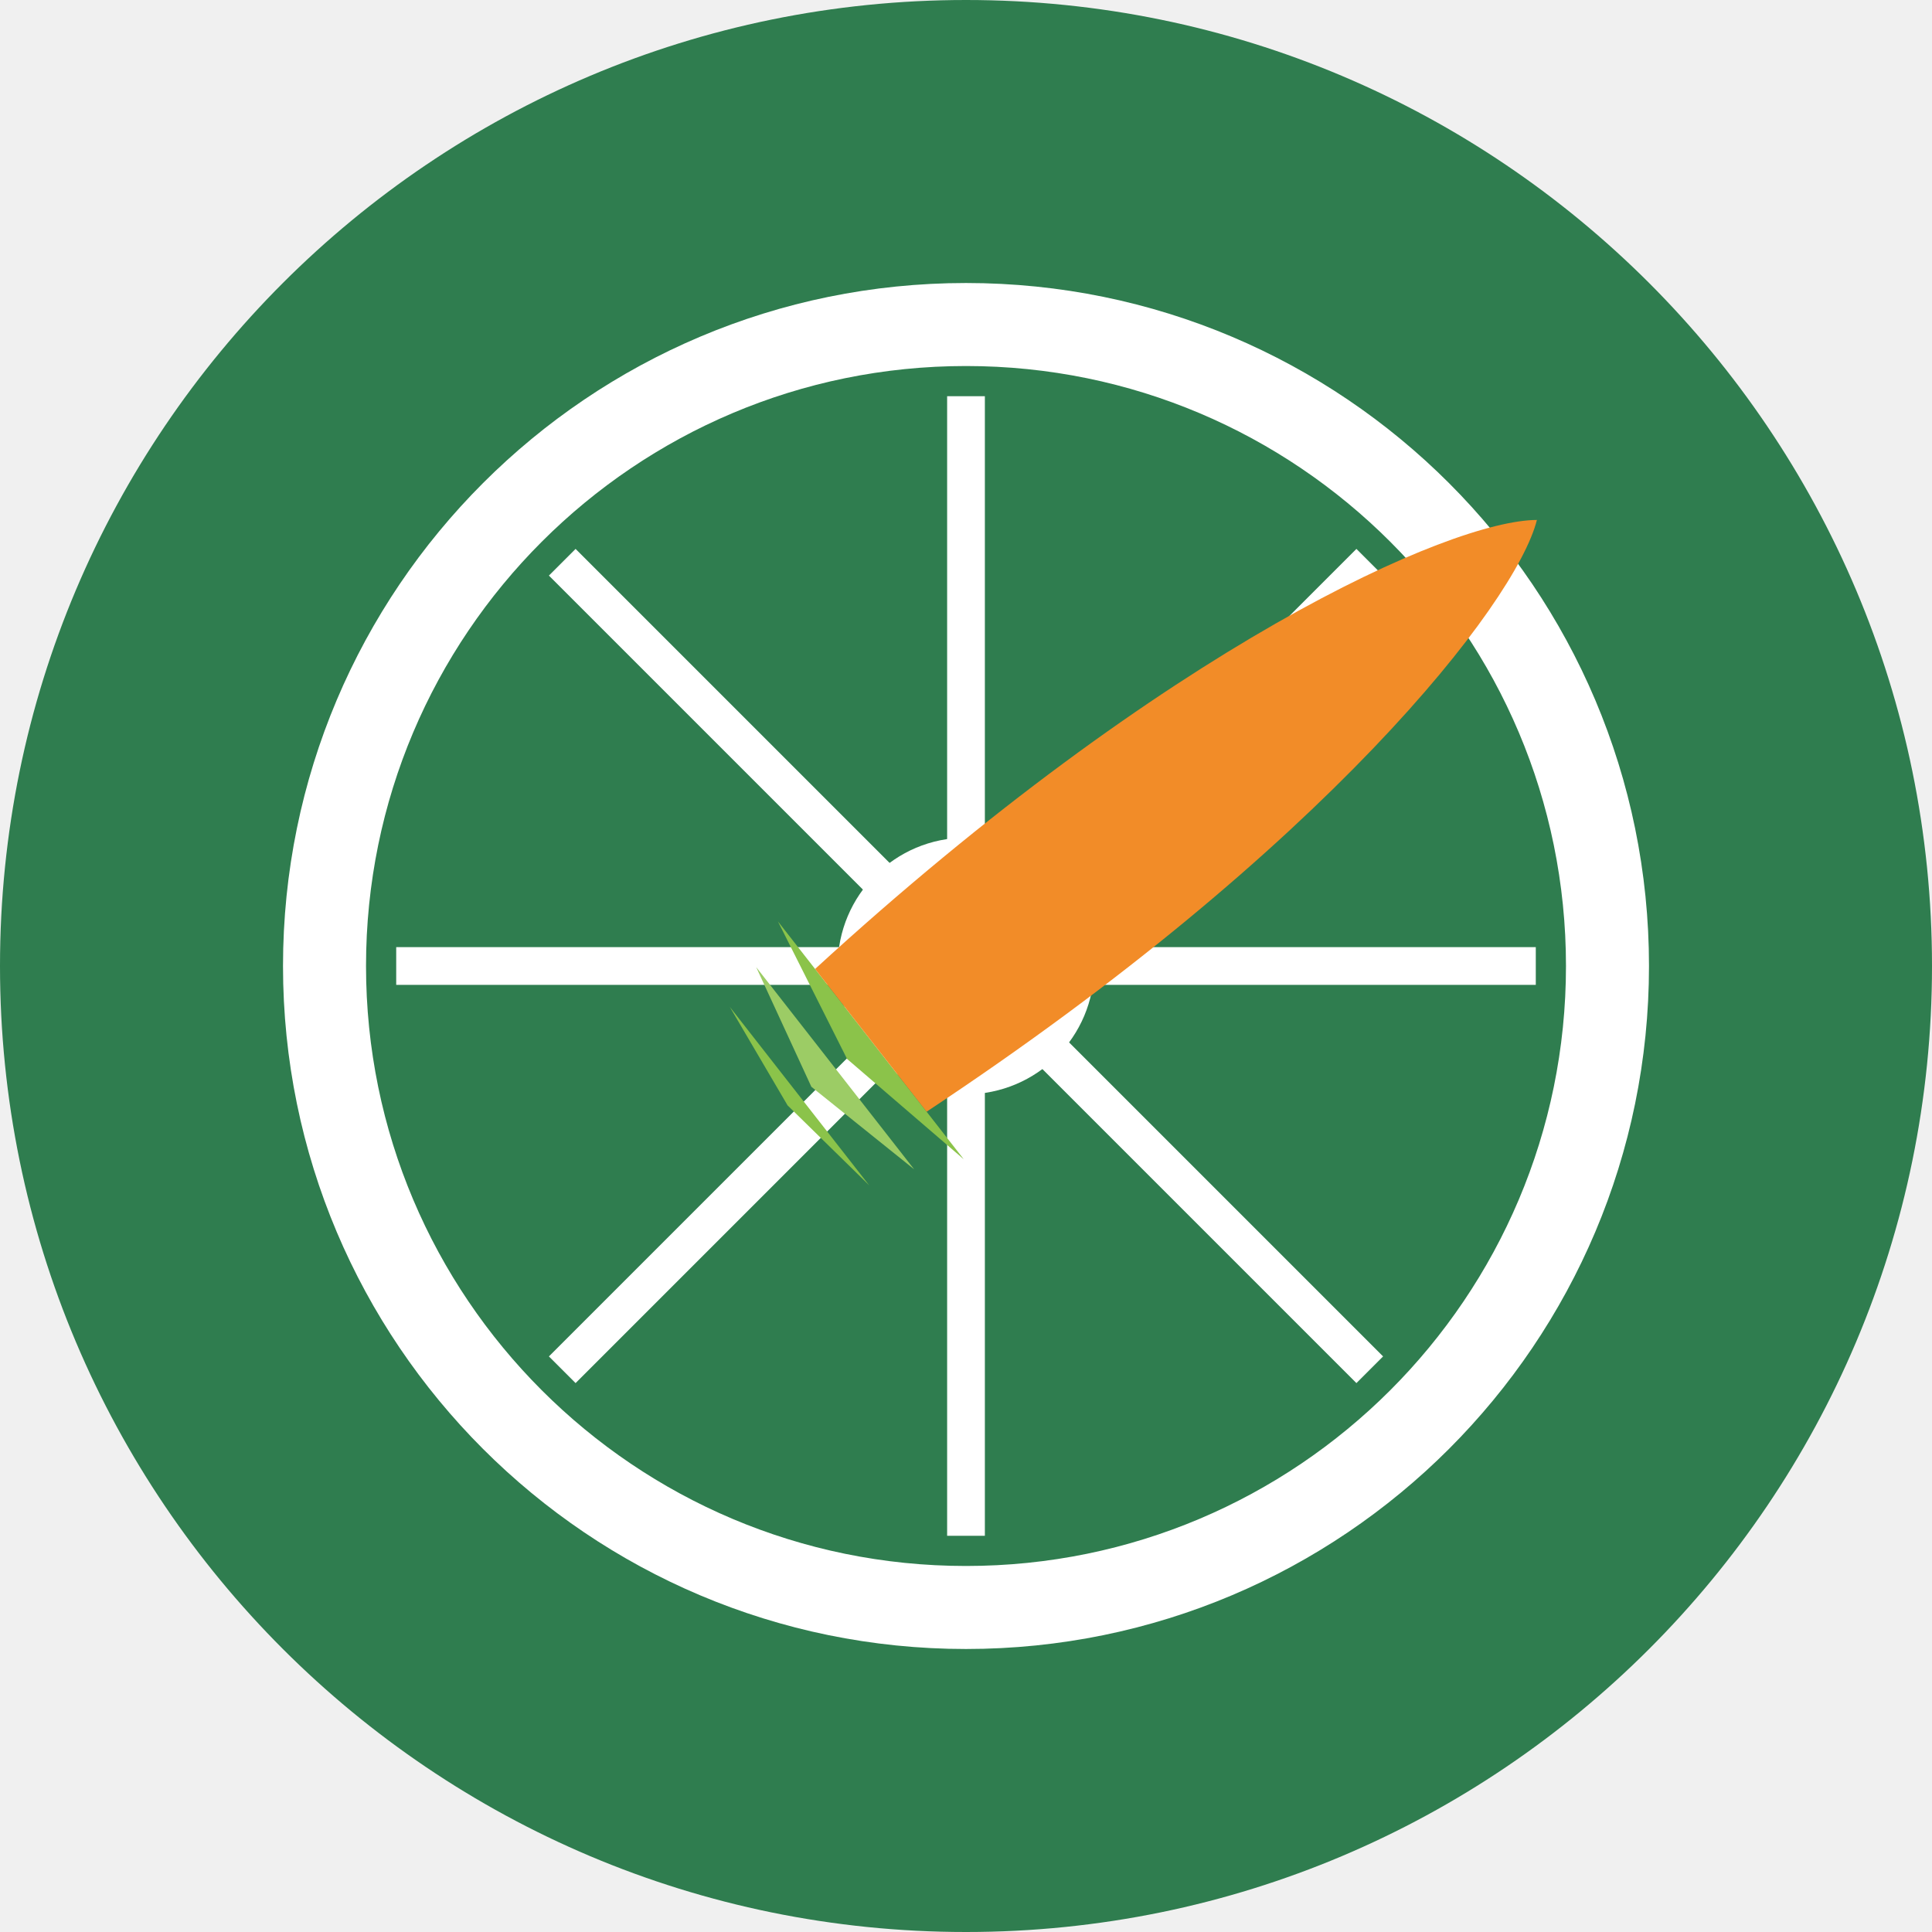
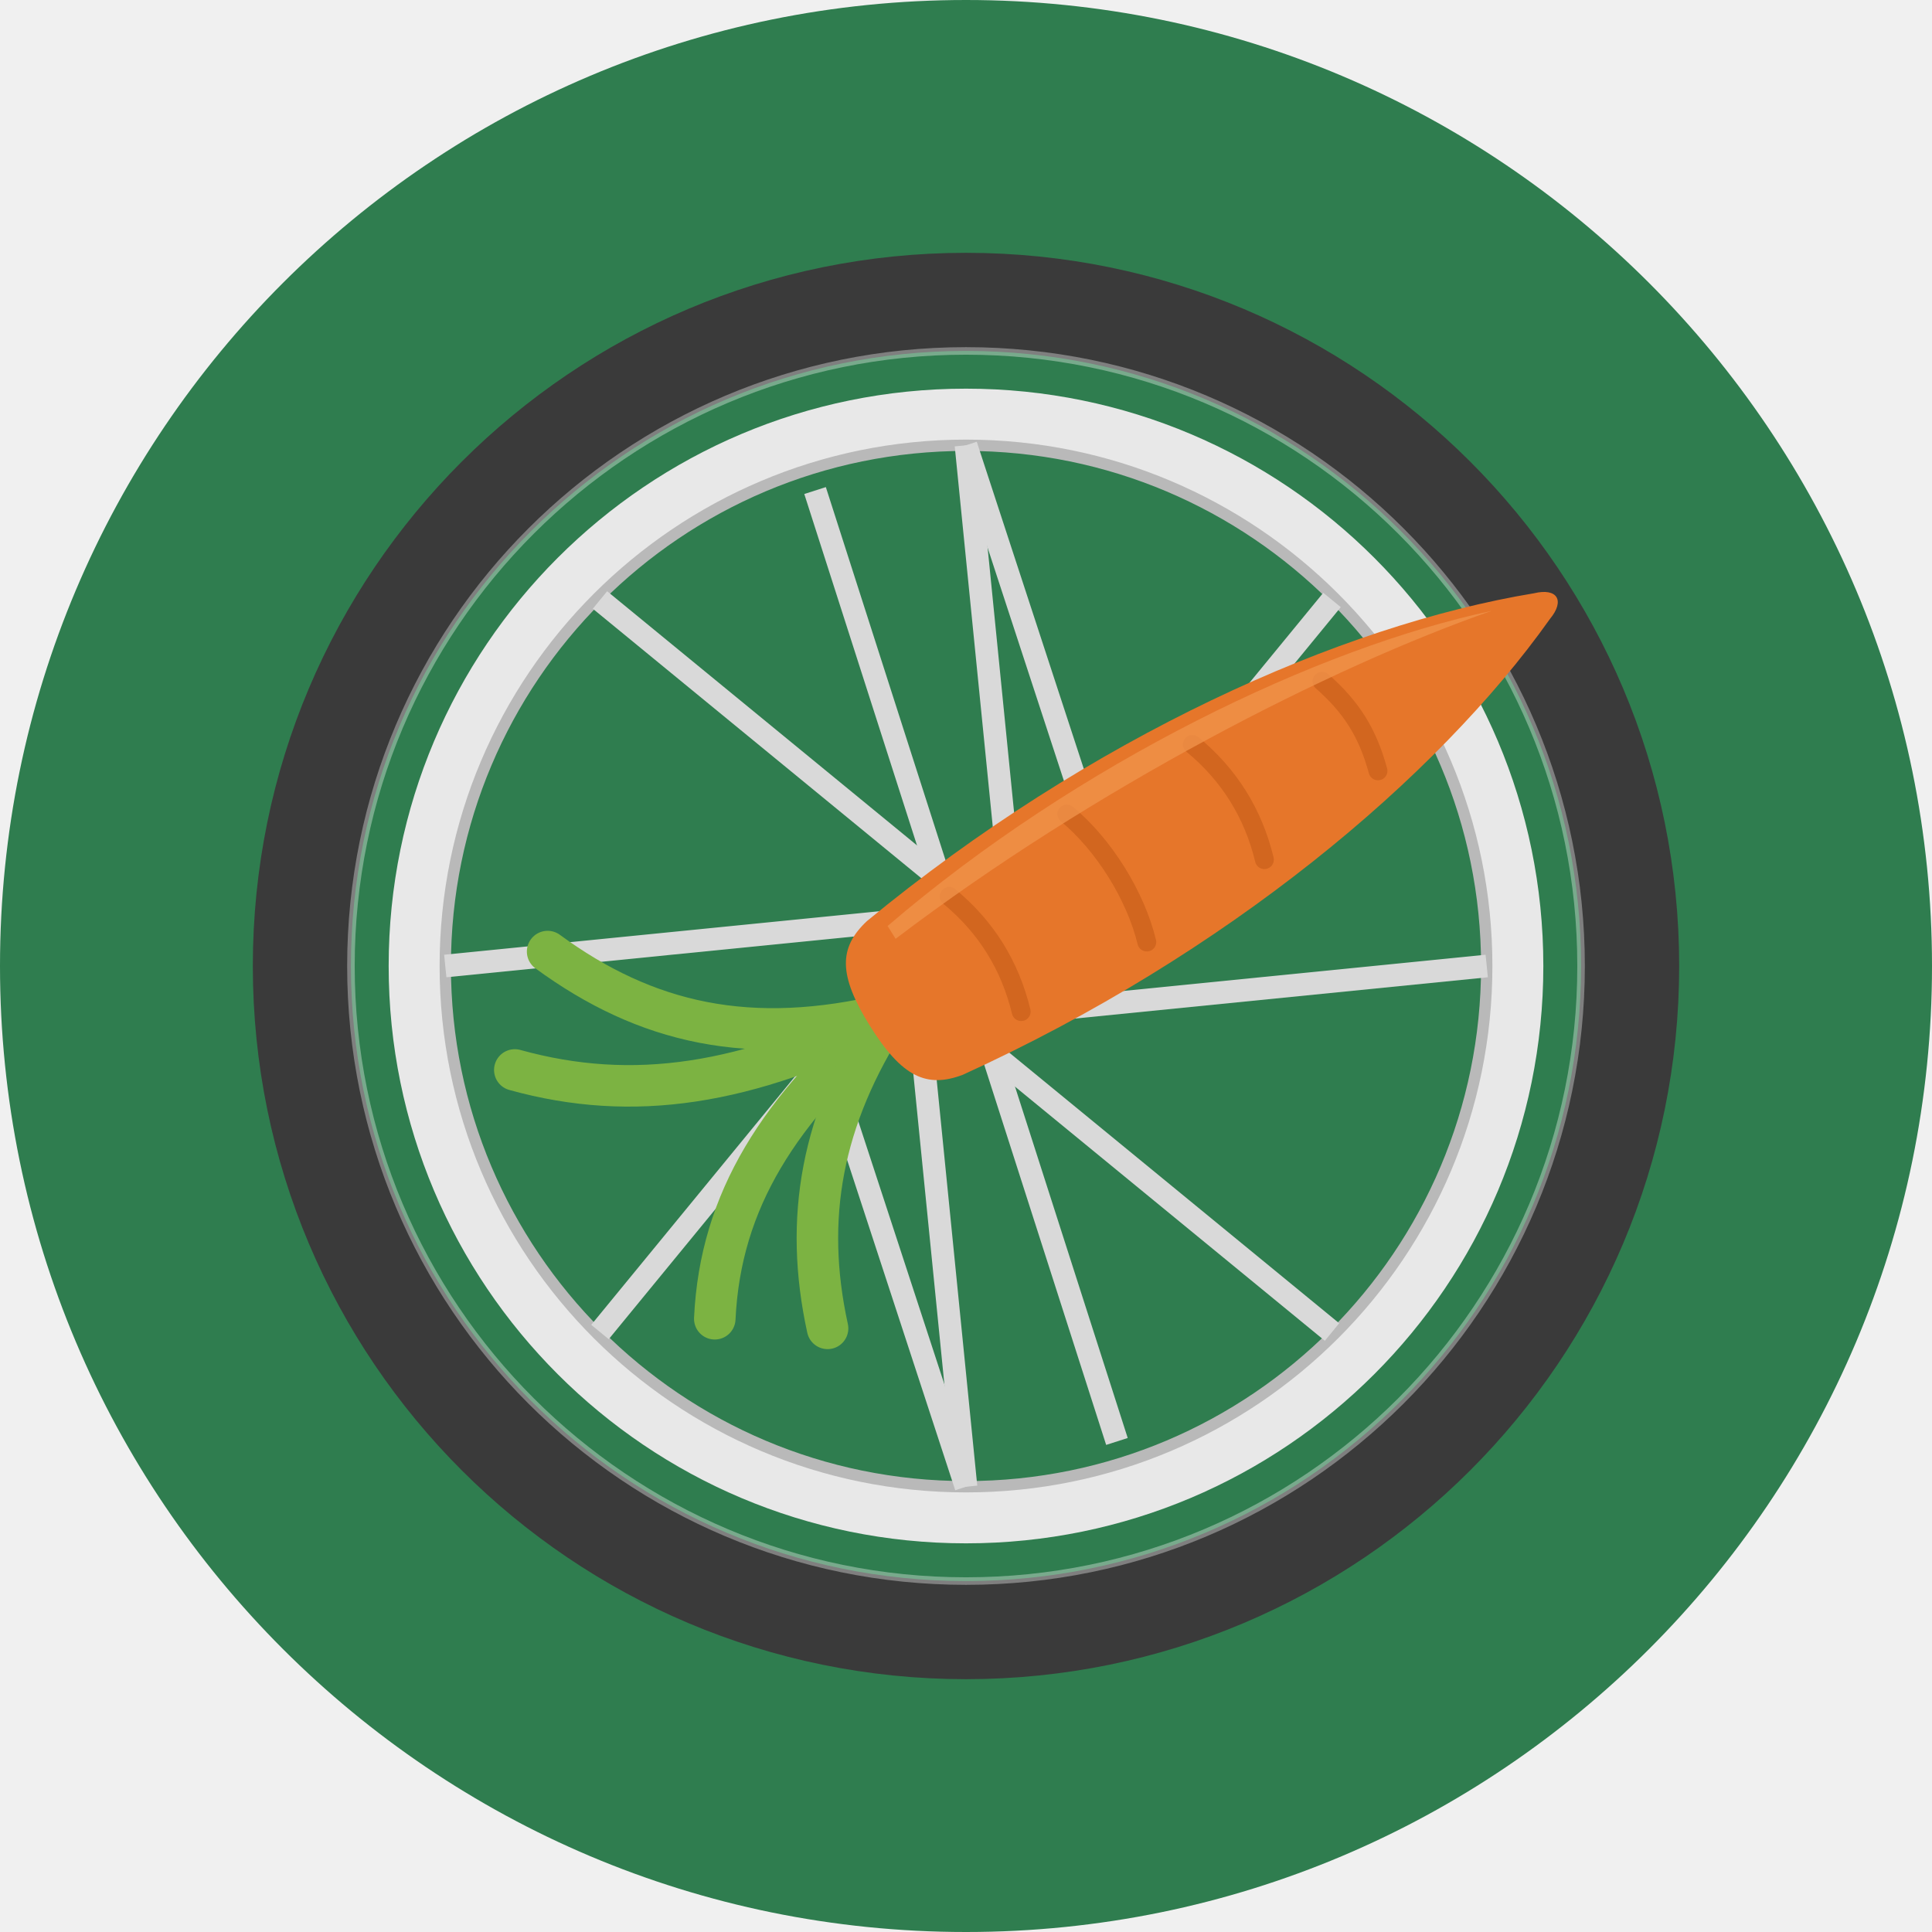
<svg xmlns="http://www.w3.org/2000/svg" viewBox="0 0 512 512">
  <circle cx="256" cy="256" r="256" fill="#2f7d4f" />
-   <g stroke="#ffffff" fill="none">
-     <circle cx="256" cy="256" r="170" stroke-width="22" />
-     <circle cx="256" cy="256" r="26" stroke-width="16" />
-     <g stroke-width="10">
-       <line x1="256" y1="105" x2="256" y2="235" />
-       <line x1="256" y1="277" x2="256" y2="407" />
-       <line x1="105" y1="256" x2="235" y2="256" />
-       <line x1="277" y1="256" x2="407" y2="256" />
-       <line x1="149" y1="149" x2="241" y2="241" />
-       <line x1="271" y1="271" x2="363" y2="363" />
-       <line x1="363" y1="149" x2="271" y2="241" />
-       <line x1="241" y1="271" x2="149" y2="363" />
+   <g>
+     <circle cx="256" cy="256" r="176" fill="none" stroke="#3a3a3a" stroke-width="26" />
+     <circle cx="256" cy="256" r="163" fill="none" stroke="#ffffff" stroke-width="2" opacity=".35" />
+     <circle cx="256" cy="256" r="146" fill="none" stroke="#e8e8e8" stroke-width="14" />
+     <circle cx="256" cy="256" r="138" fill="none" stroke="#b9b9b9" stroke-width="3" />
+     <g stroke="#d9d9d9" stroke-width="6">
+       <line x1="256" y1="118" x2="268" y2="238" />
+       <line x1="256" y1="394" x2="244" y2="274" />
+       <line x1="118" y1="256" x2="238" y2="244" />
+       <line x1="394" y1="256" x2="274" y2="268" />
+       <line x1="159" y1="159" x2="248" y2="232" />
+       <line x1="353" y1="353" x2="264" y2="280" />
+       <line x1="353" y1="159" x2="280" y2="248" />
+       <line x1="159" y1="353" x2="232" y2="264" />
+       <line x1="256" y1="118" x2="292" y2="228" />
+       <line x1="256" y1="394" x2="220" y2="284" />
+       <line x1="216" y1="130" x2="250" y2="236" />
+       <line x1="296" y1="382" x2="262" y2="276" />
    </g>
+     <circle cx="256" cy="256" r="22" fill="#c9c9c9" />
+     <circle cx="256" cy="256" r="10" fill="#8a8a8a" />
+     <circle cx="256" cy="256" r="4" fill="#555" />
  </g>
-   <g transform="rotate(-38 256 256)">
-     <polygon points="196,256 200,286 200,226" fill="#8bc34a" />
-     <polygon points="204,256 212,290 212,222" fill="#9ccc65" />
-     <polygon points="216,256 224,296 224,216" fill="#8bc34a" />
-     <path d="M 224 232 L 224 280 C 350 290, 430 270, 448 256 C 430 242, 350 222, 224 232 Z" fill="#f28c28" />
+   <g transform="rotate(-32 256 256)">
+     <g stroke="#7cb342" stroke-width="11" fill="none" stroke-linecap="round">
+       <path d="M 232 256 C 196 244, 176 224, 164 194" />
+       <path d="M 232 256 C 190 252, 162 240, 140 216" />
+       <path d="M 232 256 C 194 262, 168 274, 150 300" />
+       <path d="M 232 256 C 202 270, 184 290, 174 318" />
+     </g>
+     <path d="M 240 232              C 316 222, 388 232, 436 252              C 442 254, 442 258, 436 260              C 388 280, 316 290, 240 280              C 230 278, 226 272, 226 256              C 226 240, 230 234, 240 232 Z" fill="#e6762a" />
+     <g stroke="#c95f1a" stroke-width="5" stroke-linecap="round" fill="none" opacity=".7">
+       <path d="M 262 238 C 266 250, 266 262, 262 274" />
+       <path d="M 300 236 C 304 248, 304 264, 300 276" />
+       <path d="M 338 238 C 342 250, 342 262, 338 274" />
+       <path d="M 376 242 C 379 252, 379 260, 376 270" />
+     </g>
+     <path d="M 244 236 C 310 226, 380 234, 424 250 C 380 240, 310 234, 244 240 Z" fill="#f0924a" opacity=".8" />
  </g>
</svg>
